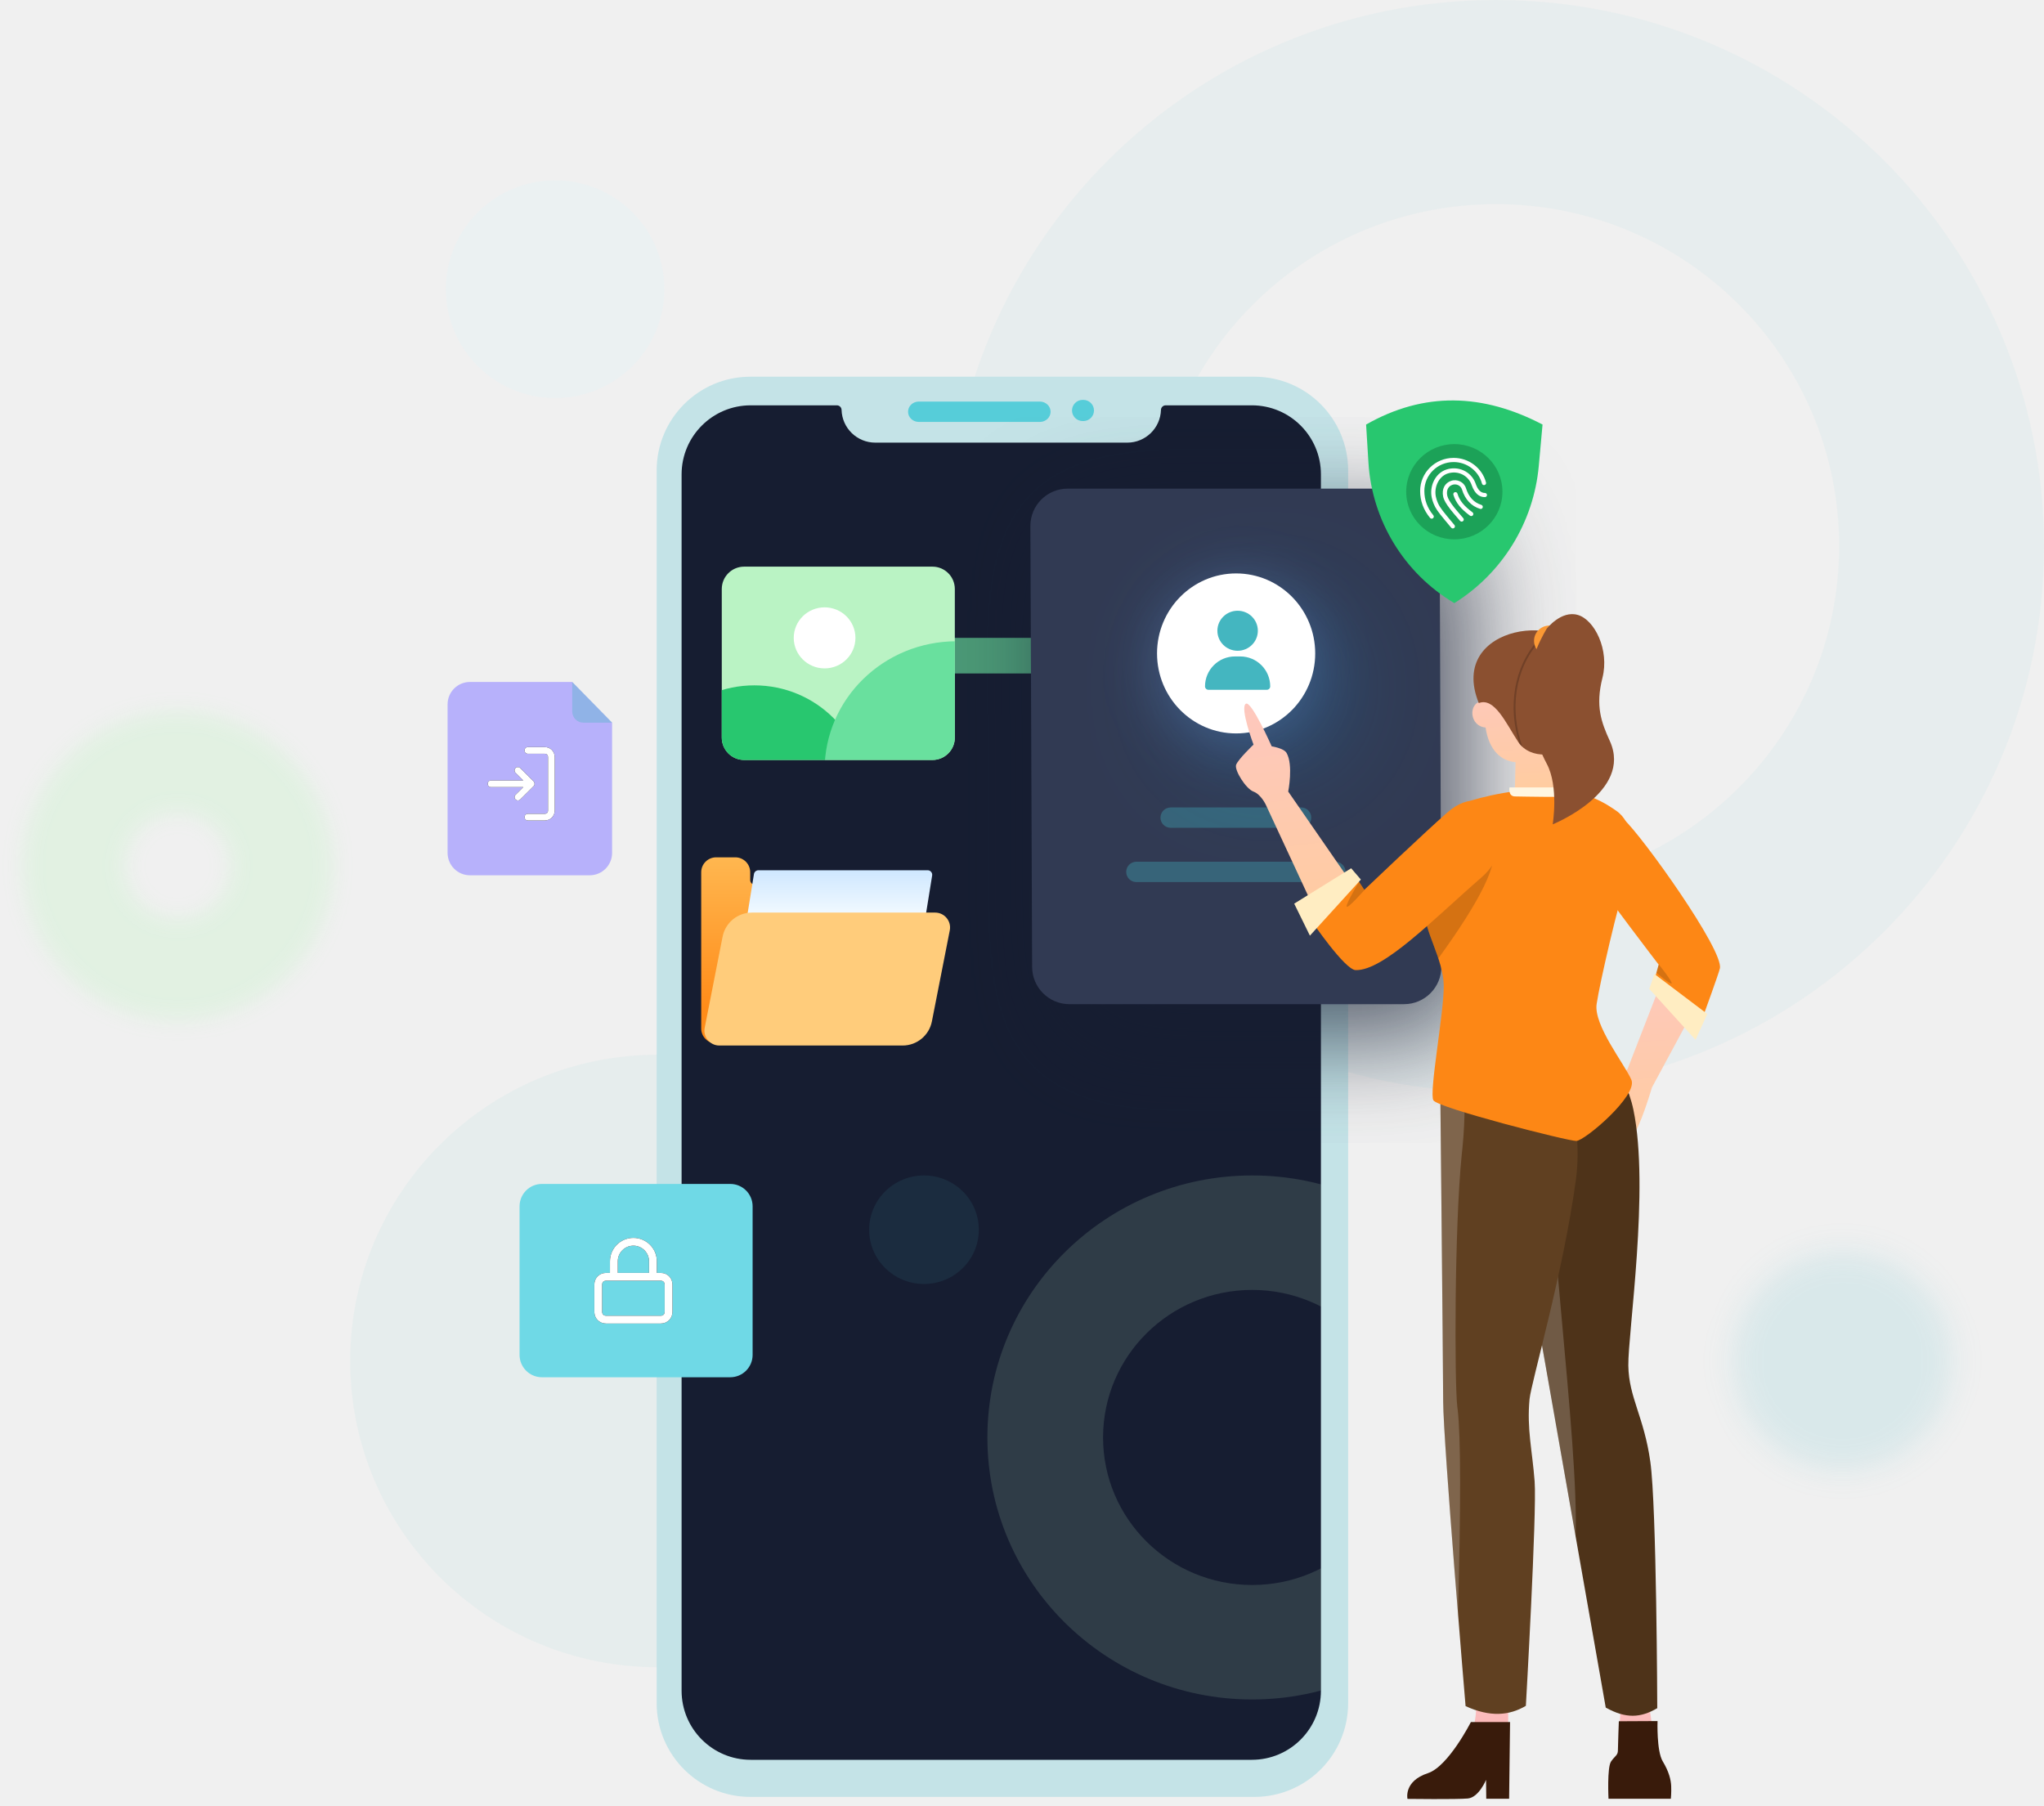
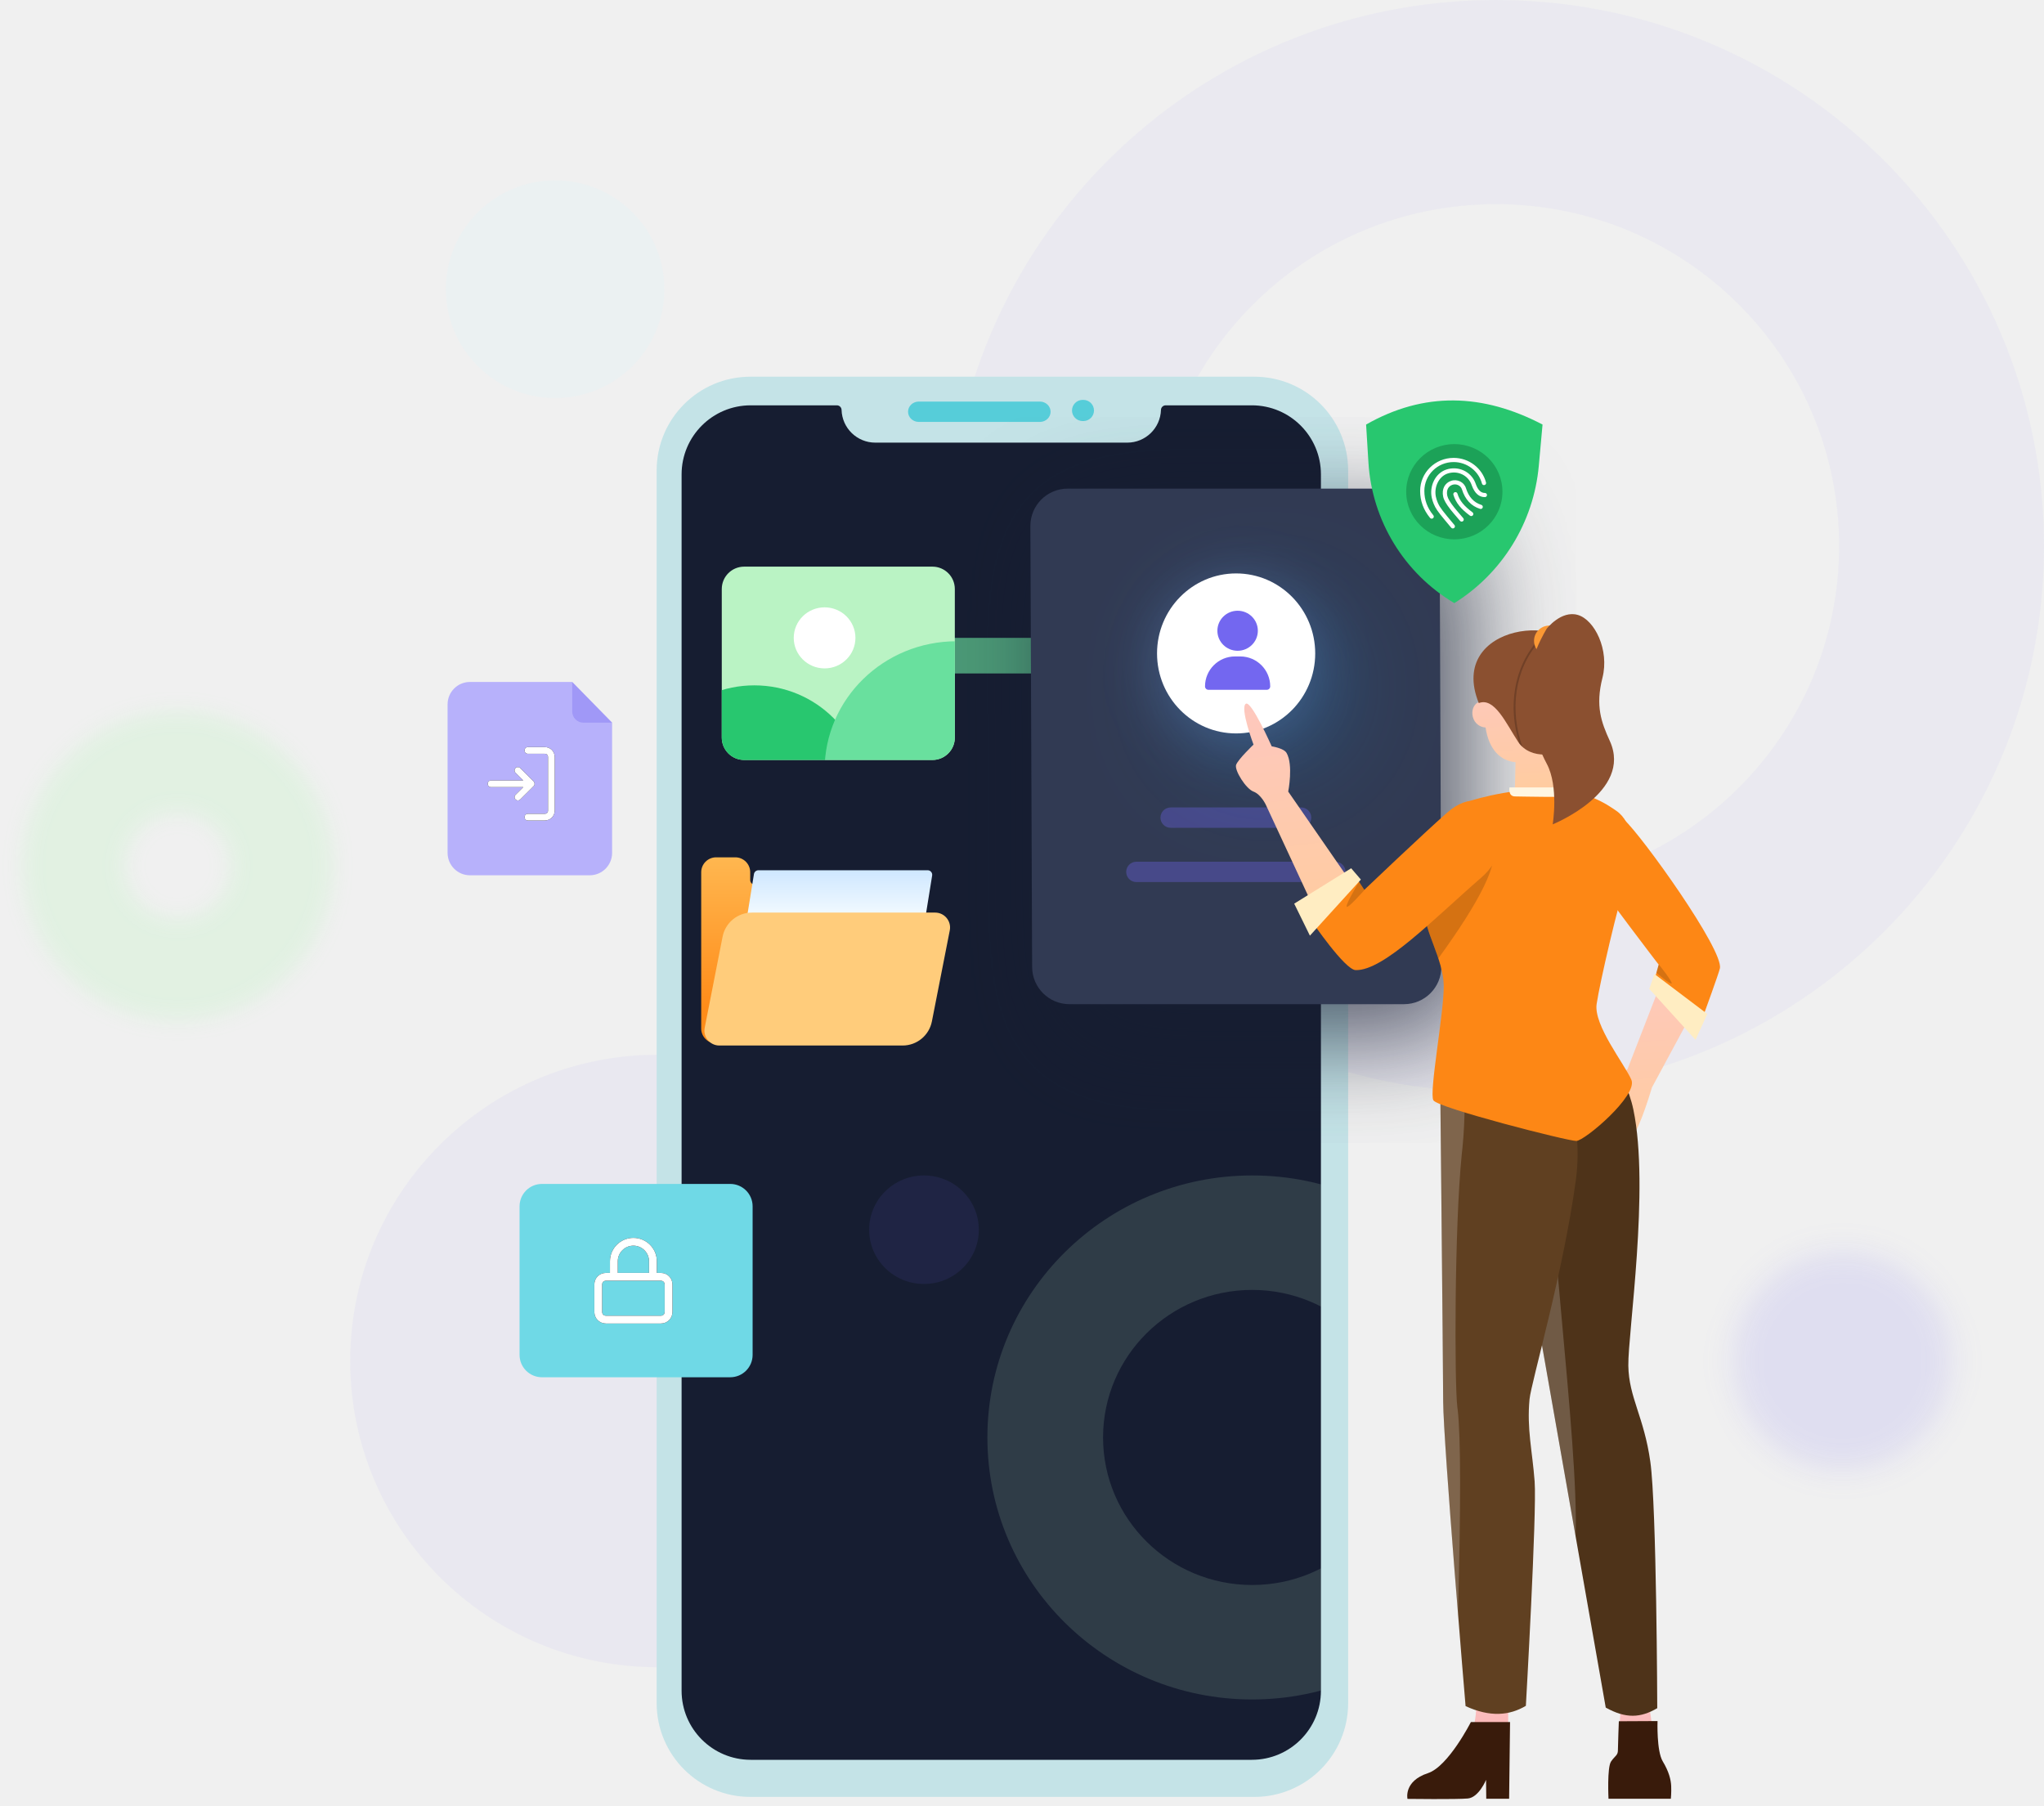
<svg xmlns="http://www.w3.org/2000/svg" width="548" height="484" viewBox="0 0 548 484" fill="none">
  <g id="Illustration">
    <g id="Shape">
-       <path id="Oval" opacity="0.053" fill-rule="evenodd" clip-rule="evenodd" d="M548 146.415C548 65.552 482.211 0 401.056 0C319.901 0 254.111 65.552 254.111 146.415C254.111 227.278 319.901 292.831 401.056 292.831C482.211 292.831 548 227.278 548 146.415ZM309.044 146.415C309.044 95.781 350.239 54.735 401.056 54.735C451.872 54.735 493.067 95.781 493.067 146.415C493.067 197.049 451.872 238.096 401.056 238.096C350.239 238.096 309.044 197.049 309.044 146.415Z" fill="#44b6c0" />
+       <path id="Oval" opacity="0.053" fill-rule="evenodd" clip-rule="evenodd" d="M548 146.415C548 65.552 482.211 0 401.056 0C319.901 0 254.111 65.552 254.111 146.415C254.111 227.278 319.901 292.831 401.056 292.831C482.211 292.831 548 227.278 548 146.415ZM309.044 146.415C309.044 95.781 350.239 54.735 401.056 54.735C451.872 54.735 493.067 95.781 493.067 146.415C493.067 197.049 451.872 238.096 401.056 238.096C350.239 238.096 309.044 197.049 309.044 146.415Z" fill="#7367F0" />
      <g id="Oval_2" opacity="0.141" filter="url(#filter0_f)">
        <path fill-rule="evenodd" clip-rule="evenodd" d="M89.314 232.166C89.314 209.243 70.664 190.659 47.657 190.659C24.651 190.659 6 209.243 6 232.166C6 255.09 24.651 273.673 47.657 273.673C70.664 273.673 89.314 255.09 89.314 232.166ZM33.466 232.166C33.466 224.357 39.82 218.027 47.657 218.027C55.495 218.027 61.848 224.357 61.848 232.166C61.848 239.976 55.495 246.306 47.657 246.306C39.82 246.306 33.466 239.976 33.466 232.166Z" fill="#8BF78F" />
      </g>
-       <ellipse id="Oval_3" cx="176.29" cy="364.898" rx="82.399" ry="82.102" fill="#44b6c0" fill-opacity="0.061" />
+       <ellipse id="Oval_3" cx="176.29" cy="364.898" rx="82.399" ry="82.102" fill="#7367F0" fill-opacity="0.061" />
      <ellipse id="Oval_4" opacity="0.141" cx="148.825" cy="77.541" rx="29.297" ry="29.192" fill="#CEF5FF" />
      <g id="Oval_5" filter="url(#filter1_f)">
-         <ellipse cx="493.983" cy="364.898" rx="29.297" ry="29.192" fill="#44b6c0" fill-opacity="0.136" />
+         <ellipse cx="493.983" cy="364.898" rx="29.297" ry="29.192" fill="#7367F0" fill-opacity="0.136" />
      </g>
    </g>
    <g id="File Organizer">
      <g id="Phone3">
        <path id="Rectangle" fill-rule="evenodd" clip-rule="evenodd" d="M176.051 126.137C176.051 112.254 187.305 101 201.188 101H336.301C350.184 101 361.438 112.254 361.438 126.137V456.637C361.438 470.52 350.184 481.774 336.301 481.774H201.188C187.305 481.774 176.051 470.52 176.051 456.637V126.137Z" fill="#C4E3E7" />
        <g id="Group 48">
          <path id="Rectangle_2" fill-rule="evenodd" clip-rule="evenodd" d="M182.737 127.195C182.737 116.966 191.03 108.673 201.259 108.673H224.364C225.046 108.673 225.605 109.216 225.625 109.898V109.898C225.768 114.787 229.772 118.676 234.663 118.676H302.219C307.11 118.676 311.114 114.787 311.257 109.898V109.898C311.277 109.216 311.835 108.673 312.518 108.673H335.622C345.852 108.673 354.144 116.966 354.144 127.195V453.306C354.144 463.535 345.852 471.828 335.622 471.828H201.259C191.03 471.828 182.737 463.535 182.737 453.306V127.195Z" fill="#161D31" />
          <mask id="mask0" mask-type="alpha" maskUnits="userSpaceOnUse" x="182" y="108" width="173" height="364">
            <path id="Rectangle_3" fill-rule="evenodd" clip-rule="evenodd" d="M182.737 127.195C182.737 116.966 191.03 108.673 201.259 108.673H224.364C225.046 108.673 225.605 109.216 225.625 109.898V109.898C225.768 114.787 229.772 118.676 234.663 118.676H302.219C307.11 118.676 311.114 114.787 311.257 109.898V109.898C311.277 109.216 311.835 108.673 312.518 108.673H335.622C345.852 108.673 354.144 116.966 354.144 127.195V453.306C354.144 463.535 345.852 471.828 335.622 471.828H201.259C191.03 471.828 182.737 463.535 182.737 453.306V127.195Z" fill="white" />
          </mask>
          <g mask="url(#mask0)">
-             <ellipse id="Oval_6" opacity="0.099" cx="247.722" cy="329.703" rx="14.702" ry="14.55" fill="#44b6c0" />
+             <ellipse id="Oval_6" opacity="0.099" cx="247.722" cy="329.703" rx="14.702" ry="14.55" fill="#7367F0" />
            <path id="Oval_7" opacity="0.141" fill-rule="evenodd" clip-rule="evenodd" d="M335.704 315.153C374.906 315.153 406.686 346.604 406.686 385.401C406.686 424.198 374.906 455.649 335.704 455.649C296.501 455.649 264.722 424.198 264.722 385.401C264.722 346.604 296.501 315.153 335.704 315.153ZM335.704 345.844C313.629 345.844 295.733 363.555 295.733 385.401C295.733 407.248 313.629 424.958 335.704 424.958C357.779 424.958 375.674 407.248 375.674 385.401C375.674 363.555 357.779 345.844 335.704 345.844Z" fill="#C8F5D0" />
            <path id="Rectangle_4" fill-rule="evenodd" clip-rule="evenodd" d="M203.617 175.795C203.617 173.158 205.755 171.021 208.391 171.021H329.781C332.417 171.021 334.555 173.158 334.555 175.795V175.795C334.555 178.431 332.417 180.569 329.781 180.569H208.391C205.755 180.569 203.617 178.431 203.617 175.795V175.795Z" fill="#68DE9E" fill-opacity="0.642" />
          </g>
        </g>
        <path id="Path" d="M278.793 107.666C280.378 107.666 281.664 108.888 281.664 110.394C281.664 111.868 280.435 113.068 278.898 113.121L278.793 113.122H246.324C244.738 113.122 243.452 111.901 243.452 110.394C243.452 108.921 244.681 107.721 246.218 107.668L246.324 107.666H278.793Z" fill="#56CDD9" />
        <path id="Path_2" d="M290.429 107.211C292.015 107.211 293.301 108.484 293.301 110.053C293.301 111.588 292.072 112.838 290.535 112.893L290.429 112.895H290.279C288.693 112.895 287.407 111.623 287.407 110.053C287.407 108.519 288.636 107.268 290.173 107.213L290.279 107.211H290.429Z" fill="#56CDD9" />
      </g>
      <g id="Icon54">
        <g id="Group 37">
          <path id="Rectangle_5" fill-rule="evenodd" clip-rule="evenodd" d="M187.996 233.861C187.996 231.652 189.787 229.861 191.996 229.861L197.132 229.861C199.341 229.861 201.132 231.652 201.132 233.861V235.965C201.132 236.638 201.678 237.184 202.351 237.184H243.654C245.864 237.184 247.654 238.975 247.654 241.184V275.755C247.654 277.964 245.864 279.755 243.654 279.755H191.996C189.787 279.755 187.996 277.964 187.996 275.755V233.861Z" fill="url(#paint0_linear)" />
          <path id="Rectangle_6" fill-rule="evenodd" clip-rule="evenodd" d="M202.134 234.351C202.23 233.76 202.74 233.326 203.338 233.326H248.707C249.458 233.326 250.031 233.998 249.911 234.739L243.1 276.997C243.005 277.588 242.495 278.022 241.897 278.022H196.527C195.776 278.022 195.204 277.35 195.323 276.609L202.134 234.351Z" fill="url(#paint1_linear)" />
          <path id="Rectangle_7" fill-rule="evenodd" clip-rule="evenodd" d="M250.713 244.677C253.232 244.677 255.124 246.976 254.638 249.448L249.842 273.86C249.105 277.612 245.816 280.318 241.992 280.318H192.858C190.34 280.318 188.448 278.018 188.933 275.547L193.73 251.135C194.467 247.383 197.756 244.677 201.579 244.677L250.713 244.677Z" fill="#FFCC7B" />
        </g>
      </g>
      <g id="Group 28">
        <path id="Rectangle_8" fill-rule="evenodd" clip-rule="evenodd" d="M120 188.842C120 185.528 122.686 182.842 126 182.842H153.414L164.105 193.754V228.675C164.105 231.989 161.419 234.675 158.105 234.675H126C122.686 234.675 120 231.989 120 228.675V188.842Z" fill="#B7B1FB" />
        <g id="Icon">
          <path id="Mask" fill-rule="evenodd" clip-rule="evenodd" d="M146.031 219.984C147.557 219.984 148.724 218.821 148.724 217.3V202.986C148.724 201.465 147.557 200.302 146.031 200.302H141.543C141.005 200.302 140.646 200.66 140.646 201.197C140.646 201.734 141.005 202.092 141.543 202.092H146.031C146.57 202.092 146.929 202.45 146.929 202.986V217.3C146.929 217.837 146.57 218.195 146.031 218.195H141.543C141.005 218.195 140.646 218.553 140.646 219.089C140.646 219.626 141.005 219.984 141.543 219.984H146.031ZM143.249 209.785C143.338 210.054 143.338 210.322 143.249 210.501C143.249 210.591 143.159 210.68 143.069 210.77L139.479 214.348C139.299 214.527 139.03 214.616 138.85 214.616C138.671 214.616 138.401 214.527 138.222 214.348C137.863 213.99 137.863 213.453 138.222 213.096L140.286 211.038H131.669C131.131 211.038 130.771 210.68 130.771 210.143C130.771 209.607 131.131 209.249 131.669 209.249H140.286L138.222 207.191C137.863 206.833 137.863 206.296 138.222 205.939C138.581 205.581 139.12 205.581 139.479 205.939L143.069 209.517C143.114 209.562 143.136 209.607 143.159 209.651C143.181 209.696 143.204 209.741 143.249 209.785Z" fill="black" />
          <mask id="mask1" mask-type="alpha" maskUnits="userSpaceOnUse" x="130" y="200" width="19" height="20">
            <path id="Mask_2" fill-rule="evenodd" clip-rule="evenodd" d="M146.031 219.984C147.557 219.984 148.724 218.821 148.724 217.3V202.986C148.724 201.465 147.557 200.302 146.031 200.302H141.543C141.005 200.302 140.646 200.66 140.646 201.197C140.646 201.734 141.005 202.092 141.543 202.092H146.031C146.57 202.092 146.929 202.45 146.929 202.986V217.3C146.929 217.837 146.57 218.195 146.031 218.195H141.543C141.005 218.195 140.646 218.553 140.646 219.089C140.646 219.626 141.005 219.984 141.543 219.984H146.031ZM143.249 209.785C143.338 210.054 143.338 210.322 143.249 210.501C143.249 210.591 143.159 210.68 143.069 210.77L139.479 214.348C139.299 214.527 139.03 214.616 138.85 214.616C138.671 214.616 138.401 214.527 138.222 214.348C137.863 213.99 137.863 213.453 138.222 213.096L140.286 211.038H131.669C131.131 211.038 130.771 210.68 130.771 210.143C130.771 209.607 131.131 209.249 131.669 209.249H140.286L138.222 207.191C137.863 206.833 137.863 206.296 138.222 205.939C138.581 205.581 139.12 205.581 139.479 205.939L143.069 209.517C143.114 209.562 143.136 209.607 143.159 209.651C143.181 209.696 143.204 209.741 143.249 209.785Z" fill="white" />
          </mask>
          <g mask="url(#mask1)">
            <g id="Icon Color">
              <rect id="ð¨ Icon Color" x="128.977" y="199.408" width="21.543" height="21.471" fill="white" />
            </g>
          </g>
        </g>
-         <path id="Path_3" opacity="0.34" d="M164.106 193.754H156.414C154.757 193.754 153.414 192.411 153.414 190.754V182.842L164.106 193.754Z" fill="#44b6c0" />
+         <path id="Path_3" opacity="0.34" d="M164.106 193.754H156.414C154.757 193.754 153.414 192.411 153.414 190.754V182.842L164.106 193.754Z" fill="#7367F0" />
      </g>
      <g id="Group">
        <path id="Rectangle_9" fill-rule="evenodd" clip-rule="evenodd" d="M139.296 323.427C139.296 320.113 141.982 317.427 145.296 317.427H195.778C199.092 317.427 201.778 320.113 201.778 323.427V363.26C201.778 366.574 199.092 369.26 195.778 369.26H145.296C141.982 369.26 139.296 366.574 139.296 363.26V323.427Z" fill="#6FD9E6" />
        <g id="Icon_2">
          <path id="Mask_3" fill-rule="evenodd" clip-rule="evenodd" d="M177.147 341.283H176.1V338.152C176.1 334.708 173.272 331.89 169.816 331.89C166.36 331.89 163.533 334.708 163.533 338.152V341.283H162.485C160.705 341.283 159.344 342.64 159.344 344.415V351.721C159.344 353.495 160.705 354.852 162.485 354.852H177.147C178.927 354.852 180.289 353.495 180.289 351.721V344.415C180.289 342.64 178.927 341.283 177.147 341.283ZM165.627 338.152C165.627 335.856 167.512 333.977 169.816 333.977C172.12 333.977 174.005 335.856 174.005 338.152V341.283H165.627V338.152ZM177.147 352.764C177.775 352.764 178.194 352.347 178.194 351.721V344.415C178.194 343.788 177.775 343.371 177.147 343.371H162.485C161.857 343.371 161.438 343.788 161.438 344.415V351.721C161.438 352.347 161.857 352.764 162.485 352.764H177.147Z" fill="black" />
          <mask id="mask2" mask-type="alpha" maskUnits="userSpaceOnUse" x="159" y="331" width="22" height="24">
            <path id="Mask_4" fill-rule="evenodd" clip-rule="evenodd" d="M177.147 341.283H176.1V338.152C176.1 334.708 173.272 331.89 169.816 331.89C166.36 331.89 163.533 334.708 163.533 338.152V341.283H162.485C160.705 341.283 159.344 342.64 159.344 344.415V351.721C159.344 353.495 160.705 354.852 162.485 354.852H177.147C178.927 354.852 180.289 353.495 180.289 351.721V344.415C180.289 342.64 178.927 341.283 177.147 341.283ZM165.627 338.152C165.627 335.856 167.512 333.977 169.816 333.977C172.12 333.977 174.005 335.856 174.005 338.152V341.283H165.627V338.152ZM177.147 352.764C177.775 352.764 178.194 352.347 178.194 351.721V344.415C178.194 343.788 177.775 343.371 177.147 343.371H162.485C161.857 343.371 161.438 343.788 161.438 344.415V351.721C161.438 352.347 161.857 352.764 162.485 352.764H177.147Z" fill="white" />
          </mask>
          <g mask="url(#mask2)">
            <g id="Icon Color_2">
              <rect id="ð¨ Icon Color_2" x="157.249" y="330.846" width="25.134" height="25.049" fill="white" />
            </g>
          </g>
        </g>
      </g>
      <g id="Group 34">
        <path id="Rectangle_10" d="M193.509 157.924C193.509 154.61 196.195 151.924 199.509 151.924H249.991C253.305 151.924 255.991 154.61 255.991 157.924V197.757C255.991 201.071 253.305 203.757 249.991 203.757H199.509C196.195 203.757 193.509 201.071 193.509 197.757V157.924Z" fill="#BAF3C4" />
        <mask id="mask3" mask-type="alpha" maskUnits="userSpaceOnUse" x="193" y="151" width="63" height="53">
          <path id="Rectangle_11" d="M193.509 157.924C193.509 154.61 196.195 151.924 199.509 151.924H249.991C253.305 151.924 255.991 154.61 255.991 157.924V197.757C255.991 201.071 253.305 203.757 249.991 203.757H199.509C196.195 203.757 193.509 201.071 193.509 197.757V157.924Z" fill="white" />
        </mask>
        <g mask="url(#mask3)">
          <ellipse id="Oval_8" cx="221.074" cy="171.021" rx="8.27" ry="8.184" fill="white" />
          <ellipse id="Oval_9" cx="202.238" cy="213.306" rx="29.863" ry="29.554" fill="#28C76F" />
          <ellipse id="Oval_10" cx="256.45" cy="206.485" rx="35.376" ry="34.556" fill="#69E09E" />
        </g>
      </g>
      <g id="Group 23">
        <g id="Rectangle_12" filter="url(#filter2_d)">
          <path fill-rule="evenodd" clip-rule="evenodd" d="M276.246 141.049C276.224 135.51 280.708 131.009 286.246 131.009L375.958 131.009C381.465 131.009 385.936 135.462 385.958 140.969L386.429 259.191C386.451 264.729 381.968 269.231 376.429 269.231H286.718C281.21 269.231 276.74 264.778 276.718 259.271L276.246 141.049Z" fill="#313A53" />
        </g>
-         <path id="Rectangle_13" opacity="0.34" d="M311.123 219.216C311.123 217.71 312.344 216.488 313.851 216.488H348.825C350.332 216.488 351.553 217.71 351.553 219.216V219.216C351.553 220.723 350.332 221.944 348.825 221.944H313.851C312.344 221.944 311.123 220.723 311.123 219.216V219.216Z" fill="#44b6c0" />
-         <path id="Rectangle_14" opacity="0.34" d="M301.935 233.766C301.935 232.259 303.156 231.038 304.663 231.038H358.014C359.52 231.038 360.742 232.259 360.742 233.766V233.766C360.742 235.273 359.52 236.494 358.014 236.494H304.663C303.156 236.494 301.935 235.273 301.935 233.766V233.766Z" fill="#44b6c0" />
+         <path id="Rectangle_13" opacity="0.34" d="M311.123 219.216C311.123 217.71 312.344 216.488 313.851 216.488H348.825C350.332 216.488 351.553 217.71 351.553 219.216V219.216C351.553 220.723 350.332 221.944 348.825 221.944H313.851C312.344 221.944 311.123 220.723 311.123 219.216V219.216Z" fill="#7367F0" />
+         <path id="Rectangle_14" opacity="0.34" d="M301.935 233.766C301.935 232.259 303.156 231.038 304.663 231.038H358.014C359.52 231.038 360.742 232.259 360.742 233.766V233.766C360.742 235.273 359.52 236.494 358.014 236.494H304.663C303.156 236.494 301.935 235.273 301.935 233.766V233.766Z" fill="#7367F0" />
        <g id="Icon8">
          <g id="Oval_11" filter="url(#filter3_dd)">
            <ellipse cx="331.407" cy="175.192" rx="21.203" ry="21.45" fill="white" />
          </g>
          <g id="Group 70">
-             <path id="Combined Shape" fill-rule="evenodd" clip-rule="evenodd" d="M331.807 174.481C334.802 174.481 337.231 172.078 337.231 169.113C337.231 166.149 334.802 163.746 331.807 163.746C328.811 163.746 326.383 166.149 326.383 169.113C326.383 172.078 328.811 174.481 331.807 174.481ZM331.097 176.001C326.663 176.001 323.068 179.595 323.068 184.029C323.068 184.536 323.479 184.947 323.986 184.947H339.628C340.134 184.947 340.545 184.536 340.545 184.029C340.545 179.595 336.951 176.001 332.517 176.001H331.097Z" fill="#44b6c0" />
+             <path id="Combined Shape" fill-rule="evenodd" clip-rule="evenodd" d="M331.807 174.481C334.802 174.481 337.231 172.078 337.231 169.113C337.231 166.149 334.802 163.746 331.807 163.746C328.811 163.746 326.383 166.149 326.383 169.113C326.383 172.078 328.811 174.481 331.807 174.481ZM331.097 176.001C326.663 176.001 323.068 179.595 323.068 184.029C323.068 184.536 323.479 184.947 323.986 184.947H339.628C340.134 184.947 340.545 184.536 340.545 184.029C340.545 179.595 336.951 176.001 332.517 176.001H331.097Z" fill="#7367F0" />
          </g>
        </g>
      </g>
      <g id="Wom3.5">
        <g id="RArm">
          <path id="Path_4" fill-rule="evenodd" clip-rule="evenodd" d="M436.346 286.631C436.346 286.631 426.071 296.69 426.701 297.674C427.331 298.664 432.509 296.363 432.509 296.363C432.509 296.363 426.049 306.93 427.378 307.742C428.707 308.554 435.504 306.91 437.588 304.732C439.672 302.554 442.889 291.562 442.889 291.562L458.517 262.597L447.183 258.715L436.346 286.631Z" fill="url(#paint2_linear)" />
          <path id="Path_5" fill-rule="evenodd" clip-rule="evenodd" d="M425.853 233.087C430.168 239.723 444.693 258.633 444.693 258.633L443.635 262.406L456.984 271.463C456.984 271.463 460.776 261.095 461.105 259.636C462.19 254.825 440.26 224.12 435.35 219.683C427.618 212.697 419.258 222.947 425.853 233.087Z" fill="#FD8715" />
          <path id="Path_6" fill-rule="evenodd" clip-rule="evenodd" d="M448.166 263.653C448.415 263.173 444.716 258.565 444.716 258.565L444.089 260.806C444.089 260.806 447.917 264.134 448.166 263.653Z" fill="black" fill-opacity="0.16" />
          <path id="Path 70" fill-rule="evenodd" clip-rule="evenodd" d="M443.552 261.14L457.734 271.858L454.574 278.79L442.174 265.14L443.552 261.14Z" fill="#FFEDC2" />
        </g>
        <g id="RLeg">
          <path id="Path_7" fill-rule="evenodd" clip-rule="evenodd" d="M434.6 456.208L433.812 469.49L443.91 469.75L442.012 456.208H434.6Z" fill="url(#paint3_linear)" />
          <path id="Path_8" fill-rule="evenodd" clip-rule="evenodd" d="M444.389 461.44C444.389 461.44 444.105 469.439 445.779 472.232C447.463 475.024 447.974 477.189 448.048 478.859C448.128 480.65 447.957 482.272 447.957 482.272H431.244C431.244 482.272 430.826 473.856 431.933 472.269C433.039 470.683 433.766 470.655 433.766 469.253C433.774 467.851 434.014 461.493 434.014 461.493L444.389 461.44Z" fill="#391B0B" />
          <path id="Path_9" fill-rule="evenodd" clip-rule="evenodd" d="M399.024 278.88L425.219 276.062L425.604 276.416C427.471 278.176 435.584 286.352 437.916 297.527C442.317 318.624 436.426 357.589 436.557 366.134C436.681 374.678 440.761 379.833 442.456 391.914C444.152 403.995 444.312 457.987 444.312 457.987C439.817 460.623 435.861 460.812 430.502 457.828L399.024 278.88Z" fill="#4E3319" />
          <path id="Path_10" fill-rule="evenodd" clip-rule="evenodd" d="M422.423 411.899L399.024 278.88L413.589 277.313C414.238 323.523 423.295 385.987 422.423 411.899Z" fill="white" fill-opacity="0.192" />
        </g>
        <g id="LLeg">
          <path id="Path_11" fill-rule="evenodd" clip-rule="evenodd" d="M404.39 454.811L395.779 454.949C395.779 454.949 396.345 463.795 393.034 466.791L392.853 466.948C388.856 470.263 404.277 469.067 404.277 469.067L404.39 454.811Z" fill="url(#paint4_linear)" />
          <path id="Path_12" fill-rule="evenodd" clip-rule="evenodd" d="M404.847 461.706L404.599 482.264L398.467 482.269L398.414 477.203C398.414 477.203 396.48 481.926 393.524 482.199C390.56 482.472 377.35 482.304 377.35 482.304C377.35 482.304 376.252 477.562 382.828 475.408C388.297 473.618 394.345 461.706 394.345 461.706H404.847Z" fill="#391B0B" />
          <path id="Path_13" fill-rule="evenodd" clip-rule="evenodd" d="M386.031 280.708L415.445 279.722L415.665 280.124C417.092 282.804 424.913 298.489 422.498 316.319C419.109 341.345 410.492 370.683 410.07 375.165C409.318 383.155 410.822 388.941 411.439 397.194C412.056 405.448 409.087 457.355 409.087 457.355C404.722 459.953 399.528 460.463 392.925 457.434C392.925 457.434 386.964 386.928 386.92 375.77C386.876 364.612 386.031 280.708 386.031 280.708Z" fill="#604021" />
          <path id="Path_14" fill-rule="evenodd" clip-rule="evenodd" d="M392.084 307.777L391.889 309.631C389.928 329.183 389.943 370.705 390.702 377.109L390.806 377.934C391.648 385.16 391.676 403.505 390.888 432.97L389.864 420.255C387.921 395.79 386.94 380.961 386.92 375.77L386.884 370.396C386.715 348.67 386.031 280.708 386.031 280.708L392.235 280.5C392.898 291.229 392.847 300.321 392.084 307.777Z" fill="white" fill-opacity="0.192" />
        </g>
        <g id="Head">
          <path id="Path_15" fill-rule="evenodd" clip-rule="evenodd" d="M397.247 188.036C393.628 188.428 393.884 194.725 398.29 195.054C399.19 201.124 402.402 204.016 406.317 204.351L406.1 213.533L423.418 213.523C423.418 213.523 418.542 207.036 418.785 198.157C419.028 189.276 418.622 180.934 418.622 180.934L396.19 181.333L397.247 188.036Z" fill="url(#paint5_linear)" />
          <path id="Path_16" fill-rule="evenodd" clip-rule="evenodd" d="M396.459 188.508C400.674 186.858 403.788 193.961 407.013 198.898C410.239 203.835 418.595 202.996 419.747 198.898C424.107 189.922 427.865 177.72 422.776 176.718C422.06 163.746 387.752 166.809 396.459 188.508Z" fill="#8B5030" />
          <path id="Combined Shape_2" fill-rule="evenodd" clip-rule="evenodd" d="M419.947 171.56H412.536H412.425L412.35 171.642C405.75 178.933 404.266 189.665 407.337 199.352C407.59 199.679 407.867 199.976 408.164 200.246C404.697 190.467 406.016 179.456 412.647 172.06H420.542C420.354 171.886 420.155 171.719 419.947 171.56Z" fill="black" fill-opacity="0.199" />
          <ellipse id="Oval_12" cx="415.413" cy="171.81" rx="4.135" ry="4.092" fill="#FB9934" />
        </g>
        <g id="Body">
          <path id="Path_17" fill-rule="evenodd" clip-rule="evenodd" d="M392.702 215.311C388.838 220.928 382.399 239.993 382.034 244.282C381.622 249.229 386.981 257.11 387.07 264.272C387.148 271.435 383.072 293.001 384.297 295.016C385.512 297.031 420.347 305.95 422.62 305.902C424.883 305.853 439.172 293.714 437.379 289.518C435.576 285.323 427.209 274.898 428.062 269.182C428.904 263.467 433.797 242.37 436.227 235.189C438.647 228.009 437.84 220.47 433.323 217.38C431.088 215.852 425.125 211.508 414.505 211.528C403.885 211.548 393.002 214.875 392.702 215.311Z" fill="#FD8715" />
          <path id="Path 68" fill-rule="evenodd" clip-rule="evenodd" d="M404.693 211.117C404.693 211.117 404.247 213.533 406.203 213.533C408.16 213.533 421.283 213.96 423.06 213.197C424.837 212.433 424.304 211.117 424.304 211.117H404.693Z" fill="#FFF6E1" />
          <path id="Path_18" fill-rule="evenodd" clip-rule="evenodd" d="M387.095 227.46L387.214 227.401C394.369 223.865 398.667 223.709 400.108 226.932C401.971 231.098 397.141 241.108 385.619 256.963C384.037 252.155 381.761 247.57 382.034 244.282C382.246 241.8 384.491 234.369 387.095 227.46Z" fill="black" fill-opacity="0.16" />
        </g>
        <g id="LArm">
          <path id="Path_19" fill-rule="evenodd" clip-rule="evenodd" d="M339.362 215.75C339.362 215.75 338.073 212.981 336.047 212.231C334.021 211.482 330.922 206.519 331.401 205.078C331.88 203.637 336.072 199.64 336.072 199.64C336.072 199.64 332.366 189.799 334.007 188.688C335.457 187.707 340.944 200.103 340.944 200.103C340.944 200.103 344.17 200.584 344.915 201.851C346.791 205.046 345.373 212.231 345.373 212.231L364.416 239.772L355.678 250.86L339.362 215.75Z" fill="url(#paint6_linear)" />
          <path id="Path_20" fill-rule="evenodd" clip-rule="evenodd" d="M387.976 217.886C381.536 223.548 365.782 238.571 365.782 238.571C365.782 238.571 363.441 235.022 363.441 235.022L351.66 246.961C351.66 246.961 360.547 260.007 363.441 260.098C370.982 260.335 384.493 246.246 397.195 235.244C408.583 225.38 399.982 207.33 387.976 217.886Z" fill="#FD8715" />
          <path id="Path_21" fill-rule="evenodd" clip-rule="evenodd" d="M365.829 238.589C365.829 238.589 361.41 243.647 361.045 243.095C360.681 242.544 364.379 236.395 364.379 236.395L365.829 238.589Z" fill="black" fill-opacity="0.16" />
          <path id="Path 69" fill-rule="evenodd" clip-rule="evenodd" d="M364.852 235.826L351.188 250.861L346.979 242.281L362.253 232.795L364.852 235.826Z" fill="#FFEDC2" />
        </g>
        <path id="Path_22" fill-rule="evenodd" clip-rule="evenodd" d="M414.689 168.553C414.689 168.553 418.558 163.565 423.026 164.874C427.494 166.182 431.536 174.204 429.617 181.744C427.707 189.285 429.282 193.586 431.598 198.668C437.82 212.339 416.278 221.019 416.278 221.019C416.278 221.019 417.959 210.889 414.689 204.772C411.322 198.472 409.41 190.394 409.41 185.45C409.41 176.854 414.689 168.553 414.689 168.553Z" fill="#8B5030" />
      </g>
      <g id="Group 39">
        <path id="Rectangle_15" fill-rule="evenodd" clip-rule="evenodd" d="M366.255 113.828C381.822 104.951 397.601 105.476 413.558 113.828L412.552 124.915C411.179 140.047 402.798 153.663 389.906 161.705V161.705V161.705C376.456 153.719 367.833 139.592 366.877 123.979L366.255 113.828Z" fill="#28C76F" />
        <ellipse id="Oval_13" cx="389.907" cy="131.836" rx="12.901" ry="12.767" fill="#1CA258" />
        <g id="Group 40">
          <path id="Path_23" fill-rule="evenodd" clip-rule="evenodd" d="M389.722 122.766C393.825 122.766 397.377 125.503 398.407 129.363C398.487 129.661 398.307 129.967 398.006 130.045C397.704 130.124 397.396 129.946 397.316 129.648C396.416 126.277 393.31 123.883 389.722 123.883C385.385 123.883 381.87 127.35 381.87 131.625C381.87 134.038 382.669 136.208 384.279 138.153C384.476 138.392 384.44 138.744 384.199 138.939C383.958 139.135 383.602 139.1 383.405 138.861C381.633 136.718 380.741 134.299 380.741 131.625C380.741 126.732 384.763 122.766 389.722 122.766Z" fill="white" />
          <path id="Path_24" fill-rule="evenodd" clip-rule="evenodd" d="M387.726 125.908C390.921 124.819 394.369 126.395 395.547 129.476L395.612 129.652C396.217 131.392 397.041 132.18 398.095 132.167C398.407 132.163 398.662 132.41 398.666 132.718C398.67 133.027 398.421 133.28 398.109 133.284C396.538 133.303 395.372 132.239 394.621 130.227L394.544 130.015C393.637 127.407 390.764 126.054 388.094 126.964C385.691 127.783 384.406 130.678 384.971 133.23C385.081 133.727 385.22 134.173 385.399 134.603L385.56 134.974C386.096 136.146 386.793 137.025 389.939 140.768C390.138 141.005 390.106 141.357 389.866 141.554C389.626 141.752 389.271 141.719 389.071 141.482L387.384 139.464C385.359 137.019 384.901 136.322 384.391 135.113L384.355 135.028C384.15 134.537 383.992 134.028 383.868 133.469C383.189 130.403 384.732 126.928 387.726 125.908Z" fill="white" />
          <path id="Path_25" fill-rule="evenodd" clip-rule="evenodd" d="M389.03 128.924C390.684 128.36 392.514 129.24 393.029 130.887C393.77 133.259 395.136 134.733 397.15 135.366C397.447 135.459 397.612 135.773 397.518 136.067C397.423 136.361 397.106 136.524 396.809 136.431C394.425 135.682 392.797 133.924 391.95 131.217C391.627 130.181 390.457 129.619 389.397 129.98C388.269 130.364 387.71 131.442 388.018 132.917C388.174 133.666 388.793 134.687 389.847 136.018L390.026 136.242C390.174 136.426 390.33 136.614 390.498 136.815L392.312 138.939C392.51 139.177 392.477 139.529 392.237 139.725C391.996 139.922 391.64 139.888 391.442 139.651L389.991 137.956L389.628 137.527C389.456 137.322 389.297 137.128 389.144 136.94L388.779 136.478C387.729 135.126 387.104 134.06 386.912 133.143C386.494 131.137 387.343 129.498 389.03 128.924Z" fill="white" />
          <path id="Path_26" fill-rule="evenodd" clip-rule="evenodd" d="M390.034 131.966C390.332 131.876 390.648 132.042 390.739 132.337C391.347 134.302 392.539 135.697 394.78 137.362C395.029 137.547 395.079 137.897 394.892 138.144C394.705 138.39 394.351 138.44 394.102 138.255C391.688 136.461 390.351 134.896 389.66 132.664C389.568 132.369 389.736 132.056 390.034 131.966Z" fill="white" />
        </g>
      </g>
    </g>
  </g>
  <defs>
    <filter id="filter0_f" x="0.563" y="185.223" width="94.187" height="93.887" filterUnits="userSpaceOnUse" color-interpolation-filters="sRGB">
      <feFlood flood-opacity="0" result="BackgroundImageFix" />
      <feBlend mode="normal" in="SourceGraphic" in2="BackgroundImageFix" result="shape" />
      <feGaussianBlur stdDeviation="2.718" result="effect1_foregroundBlur" />
    </filter>
    <filter id="filter1_f" x="456.531" y="327.551" width="74.904" height="74.693" filterUnits="userSpaceOnUse" color-interpolation-filters="sRGB">
      <feFlood flood-opacity="0" result="BackgroundImageFix" />
      <feBlend mode="normal" in="SourceGraphic" in2="BackgroundImageFix" result="shape" />
      <feGaussianBlur stdDeviation="4.077" result="effect1_foregroundBlur" />
    </filter>
    <filter id="filter2_d" x="256.246" y="112.009" width="166.183" height="194.222" filterUnits="userSpaceOnUse" color-interpolation-filters="sRGB">
      <feFlood flood-opacity="0" result="BackgroundImageFix" />
      <feColorMatrix in="SourceAlpha" type="matrix" values="0 0 0 0 0 0 0 0 0 0 0 0 0 0 0 0 0 0 127 0" />
      <feOffset dx="8" dy="9" />
      <feGaussianBlur stdDeviation="14" />
      <feColorMatrix type="matrix" values="0 0 0 0 0.086 0 0 0 0 0.114 0 0 0 0 0.192 0 0 0 0.7 0" />
      <feBlend mode="normal" in2="BackgroundImageFix" result="effect1_dropShadow" />
      <feBlend mode="normal" in="SourceGraphic" in2="effect1_dropShadow" result="shape" />
    </filter>
    <filter id="filter3_dd" x="290.204" y="134.743" width="98.405" height="98.899" filterUnits="userSpaceOnUse" color-interpolation-filters="sRGB">
      <feFlood flood-opacity="0" result="BackgroundImageFix" />
      <feColorMatrix in="SourceAlpha" type="matrix" values="0 0 0 0 0 0 0 0 0 0 0 0 0 0 0 0 0 0 127 0" />
      <feOffset dx="8" dy="9" />
      <feGaussianBlur stdDeviation="14" />
      <feColorMatrix type="matrix" values="0 0 0 0 0.076 0 0 0 0 0.583 0 0 0 0 0.879 0 0 0 0.229 0" />
      <feBlend mode="normal" in2="BackgroundImageFix" result="effect1_dropShadow" />
      <feColorMatrix in="SourceAlpha" type="matrix" values="0 0 0 0 0 0 0 0 0 0 0 0 0 0 0 0 0 0 127 0" />
      <feOffset dy="2" />
      <feGaussianBlur stdDeviation="7.5" />
      <feColorMatrix type="matrix" values="0 0 0 0 0.504 0 0 0 0 0.7 0 0 0 0 1 0 0 0 0.234 0" />
      <feBlend mode="normal" in2="effect1_dropShadow" result="effect2_dropShadow" />
      <feBlend mode="normal" in="SourceGraphic" in2="effect2_dropShadow" result="shape" />
    </filter>
    <linearGradient id="paint0_linear" x1="252.335" y1="270.363" x2="252.335" y2="212.641" gradientUnits="userSpaceOnUse">
      <stop stop-color="#FF8C19" />
      <stop offset="1" stop-color="#FFC967" />
    </linearGradient>
    <linearGradient id="paint1_linear" x1="245.482" y1="247.352" x2="245.482" y2="221.044" gradientUnits="userSpaceOnUse">
      <stop stop-color="#F8FDFF" />
      <stop offset="1" stop-color="#AAD4FF" />
    </linearGradient>
    <linearGradient id="paint2_linear" x1="424.08" y1="245.344" x2="427.481" y2="304.907" gradientUnits="userSpaceOnUse">
      <stop stop-color="#FDC6C6" />
      <stop offset="1" stop-color="#FFCCA1" />
    </linearGradient>
    <linearGradient id="paint3_linear" x1="432.065" y1="452.911" x2="433.457" y2="469.005" gradientUnits="userSpaceOnUse">
      <stop stop-color="#FDC6C6" />
      <stop offset="1" stop-color="#FAB2B2" />
    </linearGradient>
    <linearGradient id="paint4_linear" x1="390.081" y1="451.289" x2="391.397" y2="468.509" gradientUnits="userSpaceOnUse">
      <stop stop-color="#FDC6C6" />
      <stop offset="1" stop-color="#FAB2B2" />
    </linearGradient>
    <linearGradient id="paint5_linear" x1="389.777" y1="172.999" x2="392.621" y2="211.821" gradientUnits="userSpaceOnUse">
      <stop stop-color="#FDC6C6" />
      <stop offset="1" stop-color="#FFCCA1" />
    </linearGradient>
    <linearGradient id="paint6_linear" x1="325.63" y1="173.485" x2="334.537" y2="246.91" gradientUnits="userSpaceOnUse">
      <stop stop-color="#FDC6C6" />
      <stop offset="1" stop-color="#FFCCA1" />
    </linearGradient>
  </defs>
</svg>
